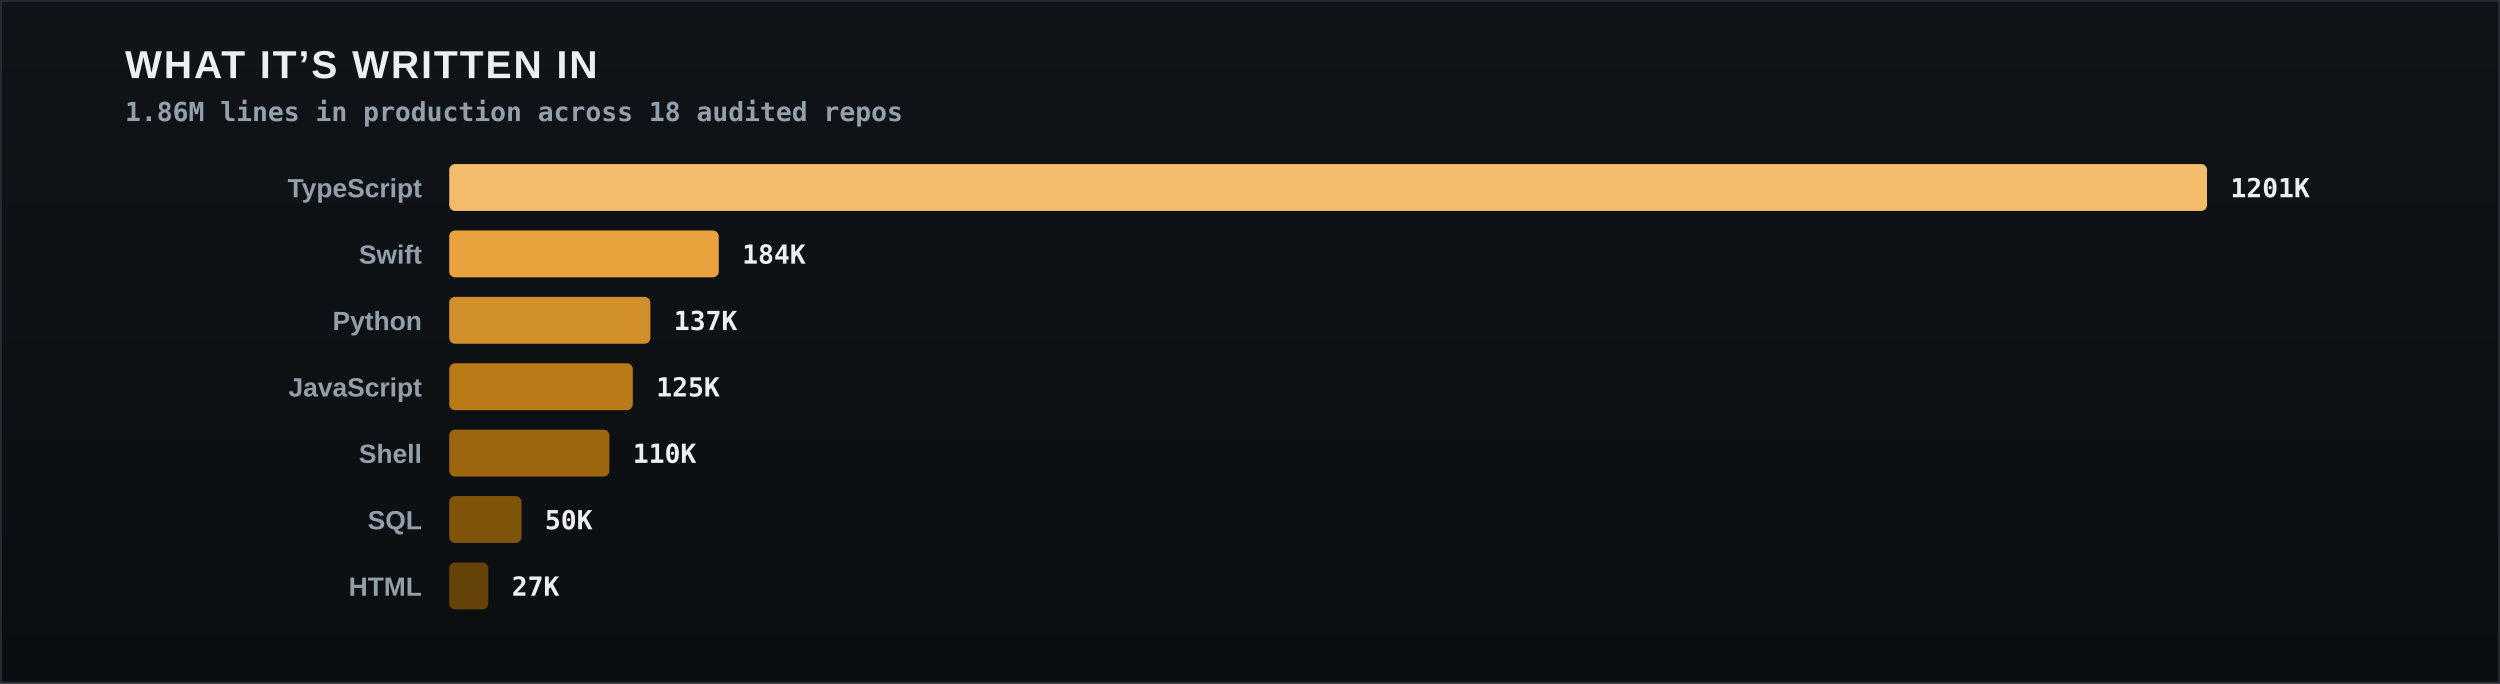
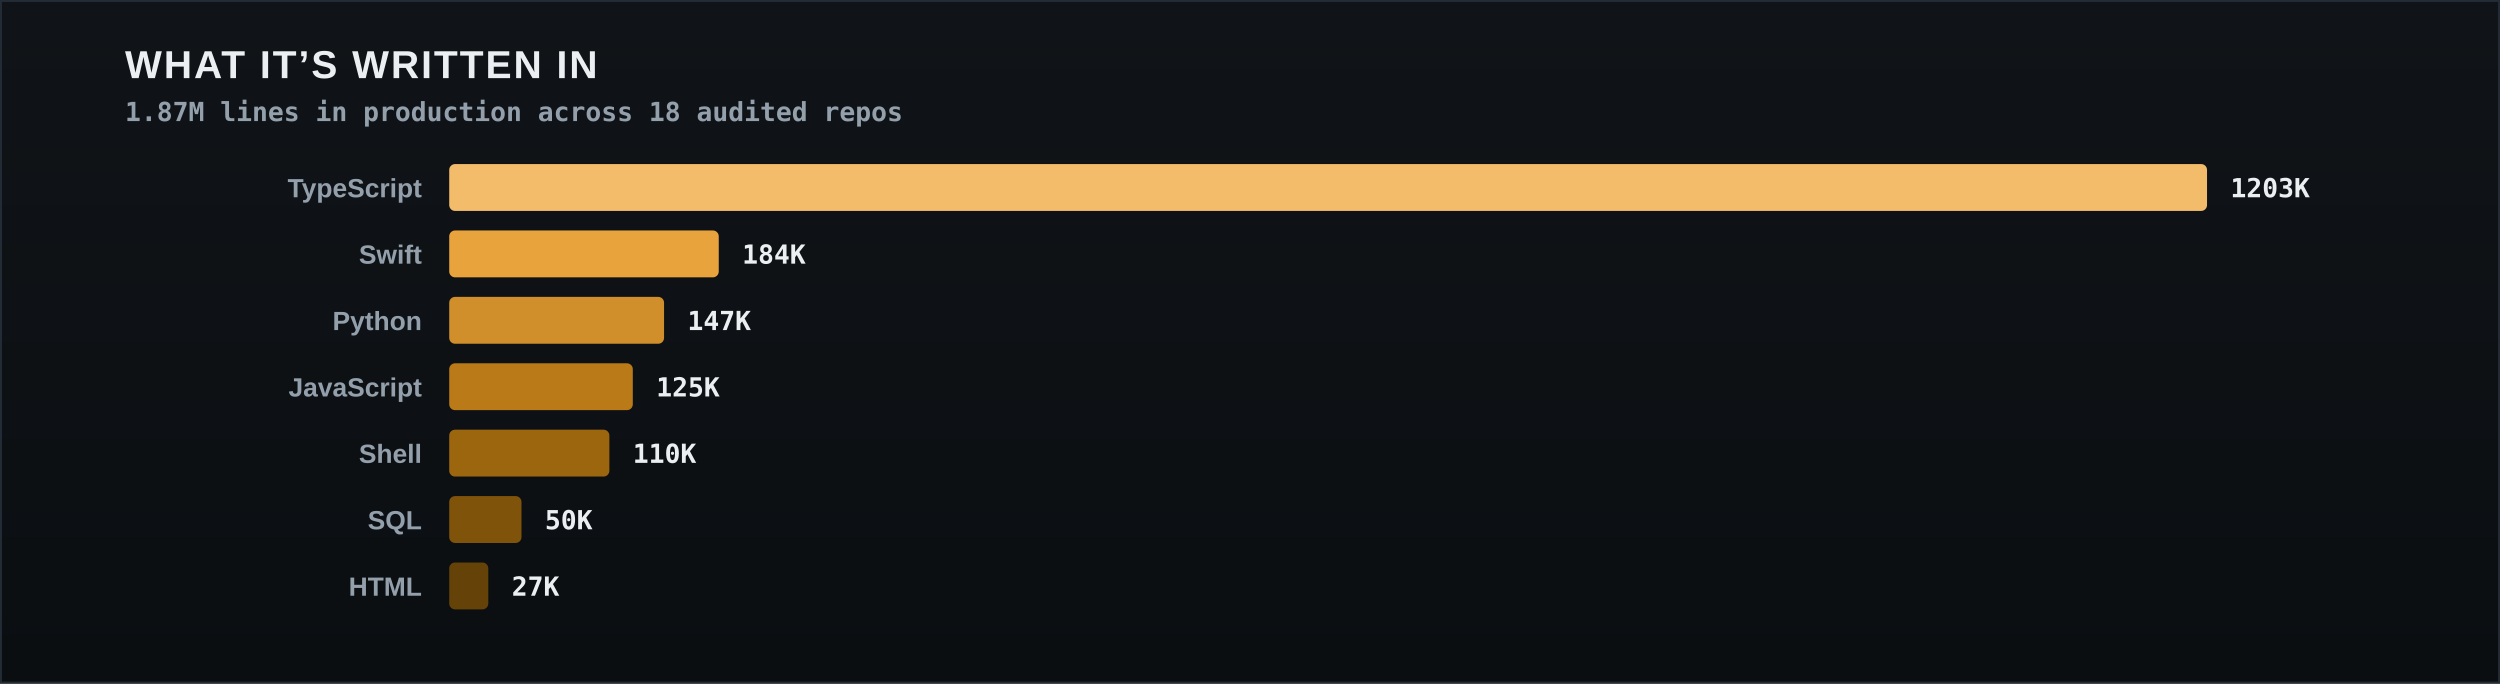
- <svg xmlns="http://www.w3.org/2000/svg" width="1280" height="350" viewBox="0 0 1280 350" role="img" aria-label="Lines of code by language: TypeScript 1200K, Swift 184K, Python 136K, JavaScript 125K, Shell 109K, SQL 49K">
+ <svg xmlns="http://www.w3.org/2000/svg" width="1280" height="350" viewBox="0 0 1280 350" role="img" aria-label="Lines of code by language: TypeScript 1203K, Swift 184K, Python 146K, JavaScript 125K, Shell 109K, SQL 49K">
  <defs>
    <linearGradient id="g" x1="0" y1="0" x2="0" y2="1">
      <stop offset="0" stop-color="#101418" />
      <stop offset="1" stop-color="#0b0e11" />
    </linearGradient>
  </defs>
  <rect width="1280" height="350" fill="url(#g)" />
  <rect x="0.5" y="0.5" width="1279" height="349" fill="none" stroke="#232b34" />
  <text x="64" y="40" font-family="Avenir Next, Helvetica Neue, Arial, sans-serif" font-size="20" font-weight="700" letter-spacing="1" fill="#eceff2">WHAT IT’S WRITTEN IN</text>
-   <text x="64" y="62" font-family="SF Mono, Menlo, Consolas, monospace" font-size="13.5" font-weight="600" fill="#93a0ac">1.86M lines in production across 18 audited repos</text>
+   <text x="64" y="62" font-family="SF Mono, Menlo, Consolas, monospace" font-size="13.5" font-weight="600" fill="#93a0ac">1.87M lines in production across 18 audited repos</text>
  <text x="216" y="101" font-family="Avenir Next, Helvetica Neue, Arial, sans-serif" font-size="13.5" font-weight="600" fill="#93a0ac" text-anchor="end">TypeScript</text>
  <rect x="230" y="84" width="900" height="24" rx="3" fill="#f2bc6a" />
-   <text x="1142" y="101" font-family="SF Mono, Menlo, Consolas, monospace" font-size="13.5" font-weight="600" fill="#eceff2">1201K</text>
+   <text x="1142" y="101" font-family="SF Mono, Menlo, Consolas, monospace" font-size="13.5" font-weight="600" fill="#eceff2">1203K</text>
  <text x="216" y="135" font-family="Avenir Next, Helvetica Neue, Arial, sans-serif" font-size="13.5" font-weight="600" fill="#93a0ac" text-anchor="end">Swift</text>
  <rect x="230" y="118" width="138" height="24" rx="3" fill="#e8a33d" />
  <text x="380" y="135" font-family="SF Mono, Menlo, Consolas, monospace" font-size="13.5" font-weight="600" fill="#eceff2">184K</text>
  <text x="216" y="169" font-family="Avenir Next, Helvetica Neue, Arial, sans-serif" font-size="13.5" font-weight="600" fill="#93a0ac" text-anchor="end">Python</text>
-   <rect x="230" y="152" width="103" height="24" rx="3" fill="#d18f2b" />
-   <text x="345" y="169" font-family="SF Mono, Menlo, Consolas, monospace" font-size="13.5" font-weight="600" fill="#eceff2">137K</text>
+   <rect x="230" y="152" width="110" height="24" rx="3" fill="#d18f2b" />
+   <text x="352" y="169" font-family="SF Mono, Menlo, Consolas, monospace" font-size="13.5" font-weight="600" fill="#eceff2">147K</text>
  <text x="216" y="203" font-family="Avenir Next, Helvetica Neue, Arial, sans-serif" font-size="13.5" font-weight="600" fill="#93a0ac" text-anchor="end">JavaScript</text>
  <rect x="230" y="186" width="94" height="24" rx="3" fill="#b97a17" />
  <text x="336" y="203" font-family="SF Mono, Menlo, Consolas, monospace" font-size="13.5" font-weight="600" fill="#eceff2">125K</text>
  <text x="216" y="237" font-family="Avenir Next, Helvetica Neue, Arial, sans-serif" font-size="13.5" font-weight="600" fill="#93a0ac" text-anchor="end">Shell</text>
  <rect x="230" y="220" width="82" height="24" rx="3" fill="#9c660f" />
  <text x="324" y="237" font-family="SF Mono, Menlo, Consolas, monospace" font-size="13.5" font-weight="600" fill="#eceff2">110K</text>
  <text x="216" y="271" font-family="Avenir Next, Helvetica Neue, Arial, sans-serif" font-size="13.5" font-weight="600" fill="#93a0ac" text-anchor="end">SQL</text>
  <rect x="230" y="254" width="37" height="24" rx="3" fill="#7f530a" />
  <text x="279" y="271" font-family="SF Mono, Menlo, Consolas, monospace" font-size="13.5" font-weight="600" fill="#eceff2">50K</text>
  <text x="216" y="305" font-family="Avenir Next, Helvetica Neue, Arial, sans-serif" font-size="13.5" font-weight="600" fill="#93a0ac" text-anchor="end">HTML</text>
  <rect x="230" y="288" width="20" height="24" rx="3" fill="#654208" />
  <text x="262" y="305" font-family="SF Mono, Menlo, Consolas, monospace" font-size="13.5" font-weight="600" fill="#eceff2">27K</text>
</svg>
